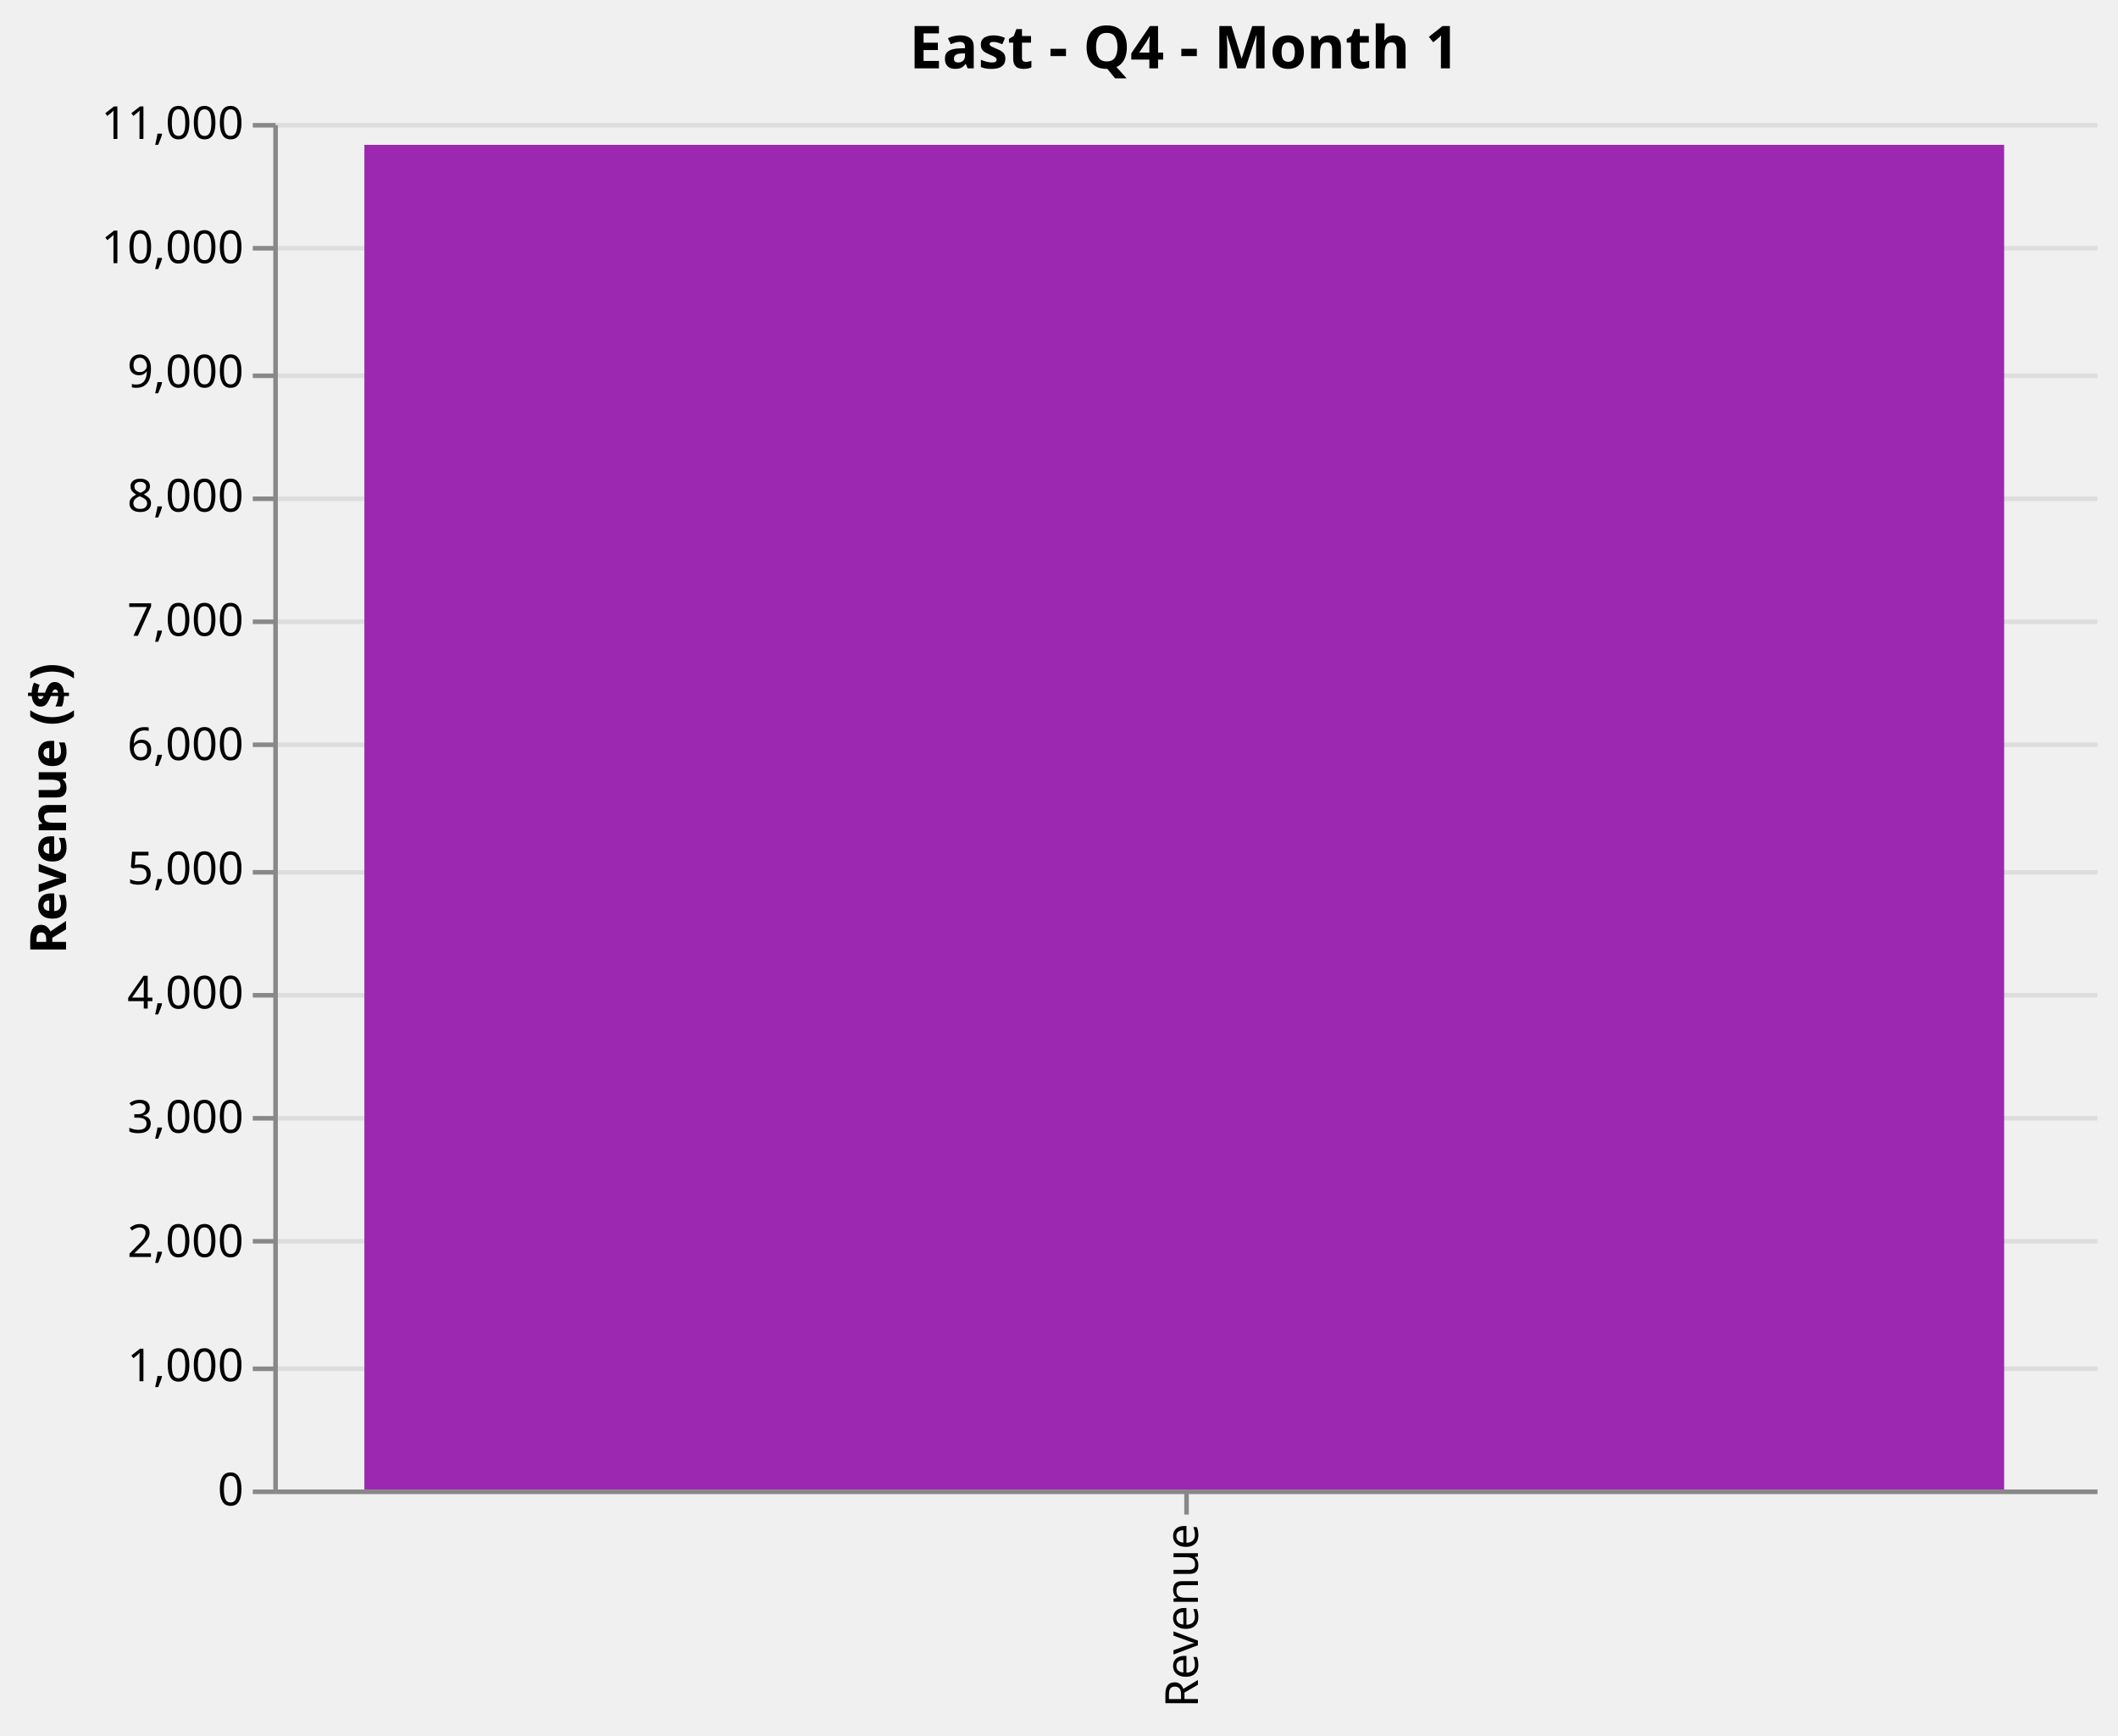
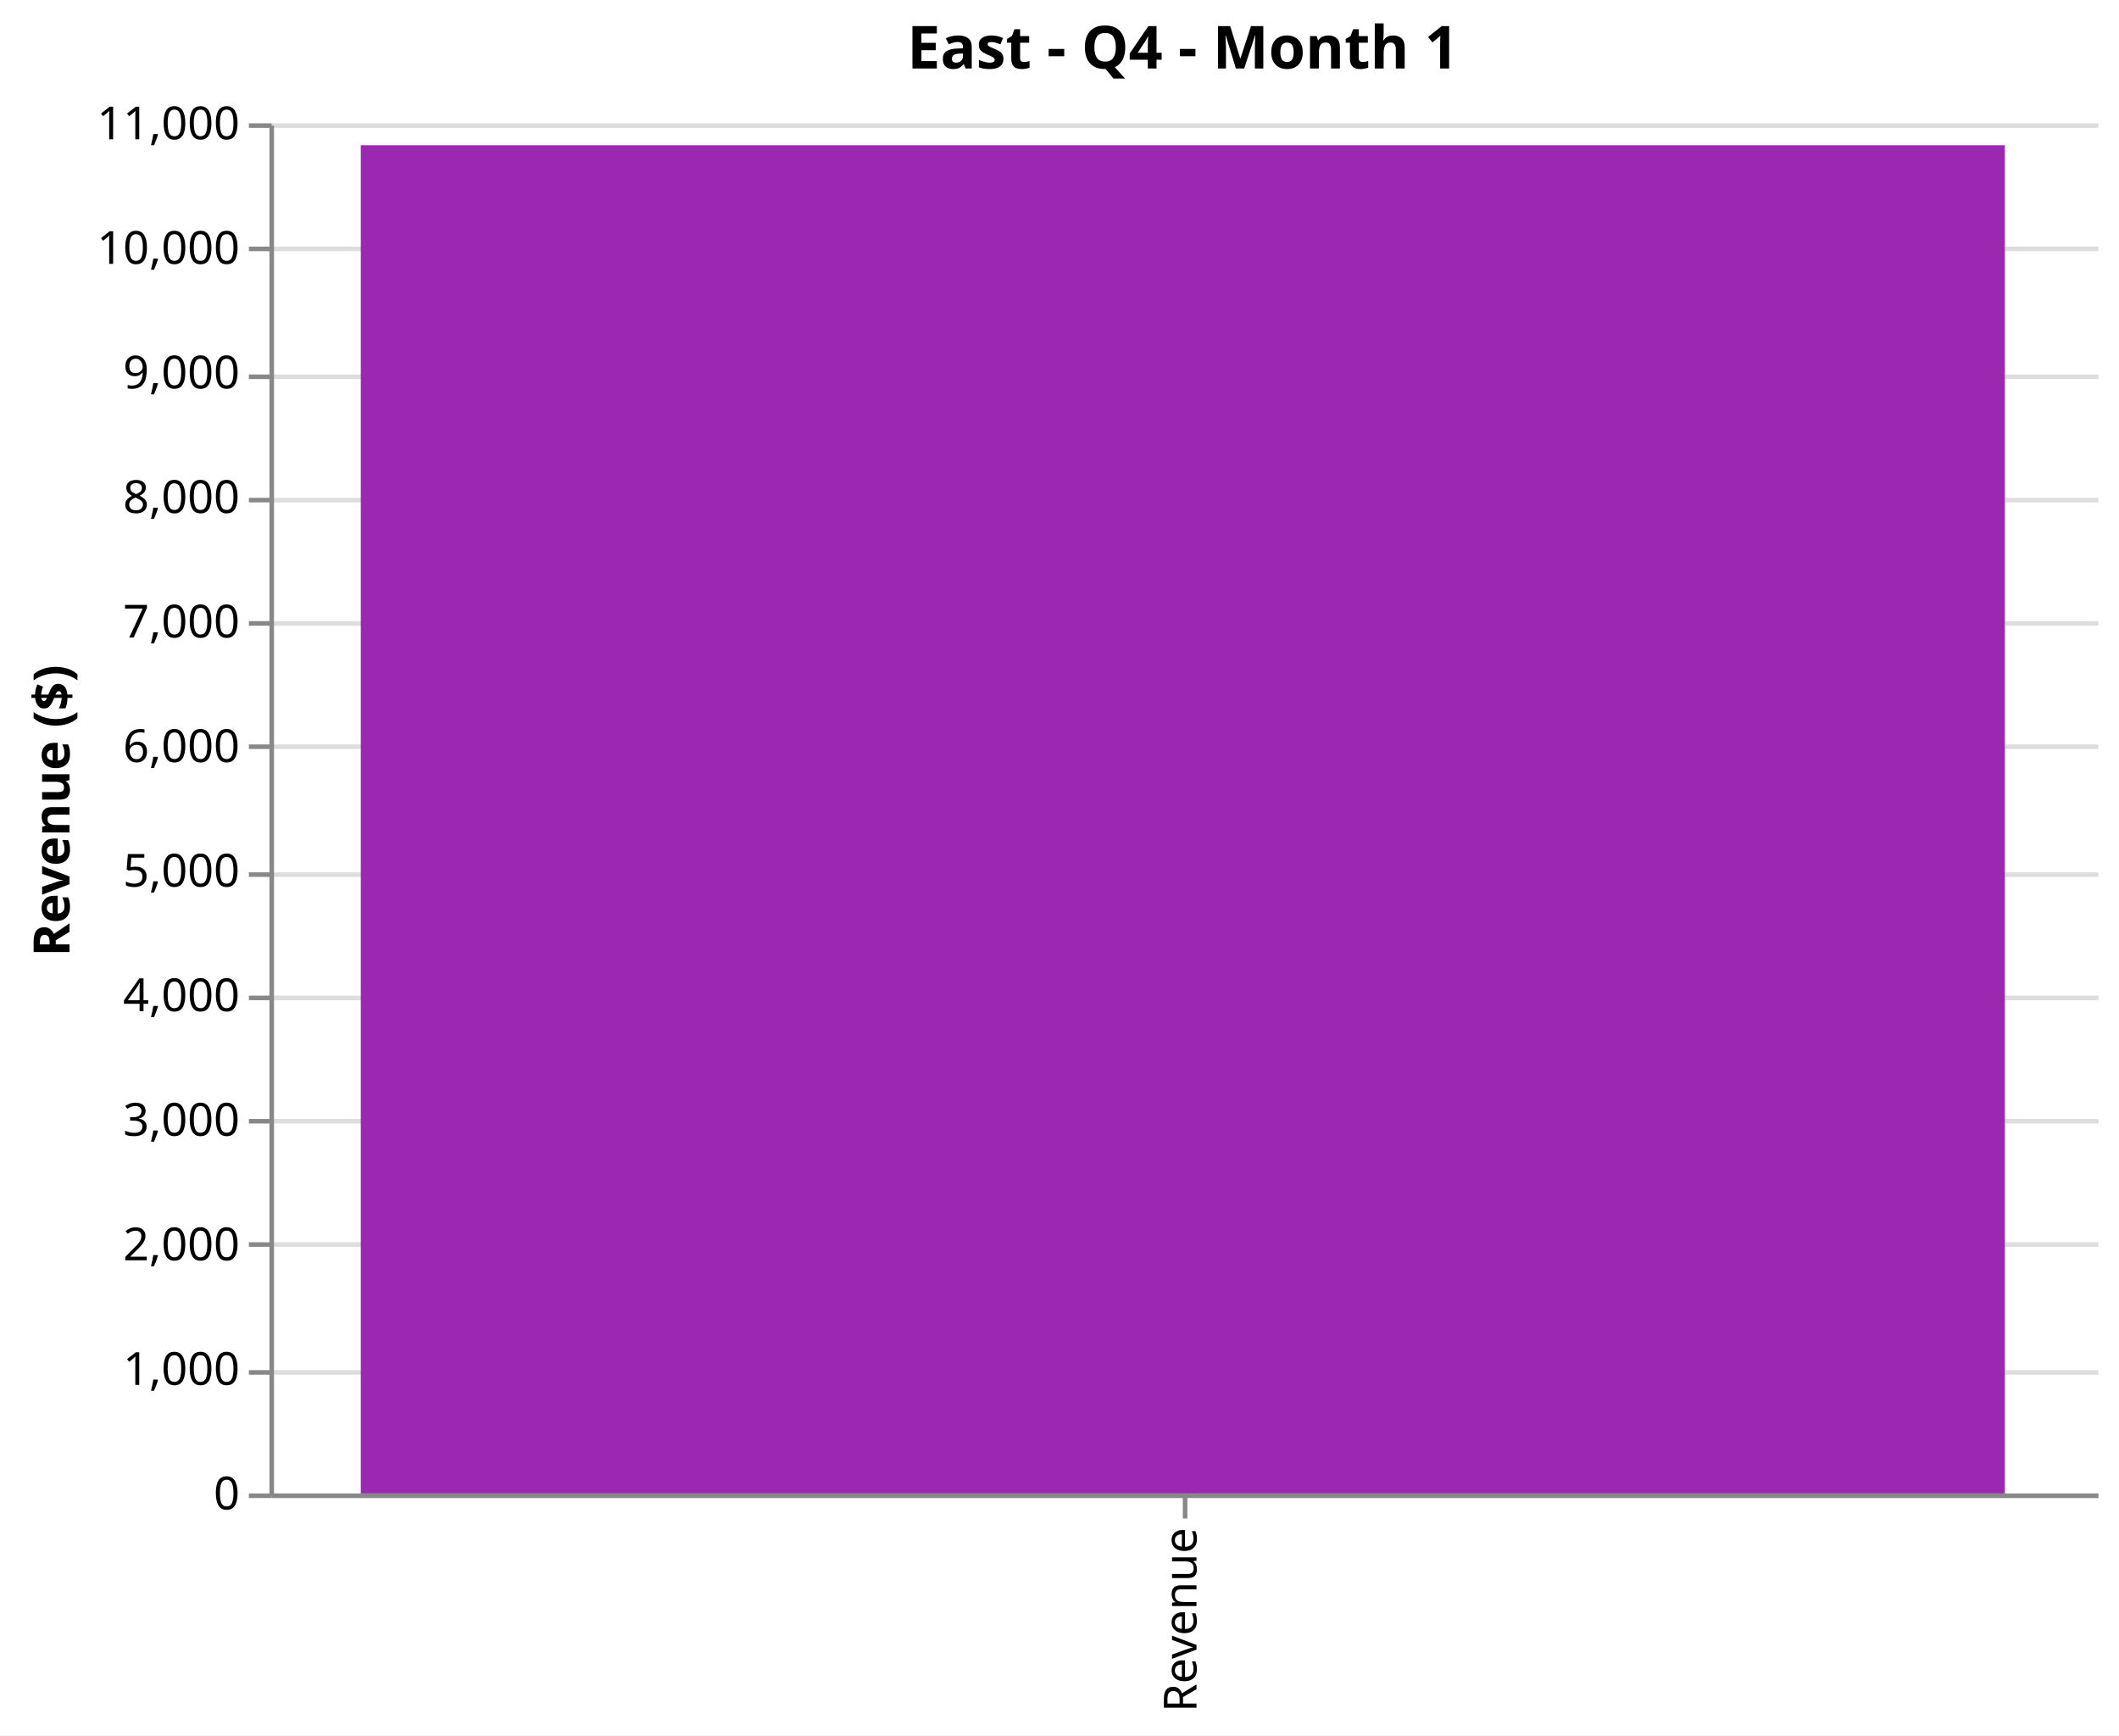
- <svg xmlns="http://www.w3.org/2000/svg" class="marks" width="465" height="381" viewBox="0 0 465 381" version="1.1">
-   <g transform="translate(60,27)">
-     <g class="mark-group role-frame root">
+ <svg xmlns="http://www.w3.org/2000/svg" version="1.1" class="marks" width="464" height="380" viewBox="0 0 464 380">
+   <rect width="464" height="380" fill="white" />
+   <g fill="none" stroke-miterlimit="10" transform="translate(59,27)">
+     <g class="mark-group role-frame root" role="graphics-object" aria-roledescription="group mark container">
      <g transform="translate(0,0)">
-         <path class="background" d="M0,0h400v300h-400Z" style="fill: none;" />
+         <path class="background" aria-hidden="true" d="M0,0h400v300h-400Z" />
        <g>
-           <g class="mark-group role-axis">
+           <g class="mark-group role-axis" aria-hidden="true">
            <g transform="translate(0.5,0.5)">
-               <path class="background" d="M0,0h0v0h0Z" style="pointer-events: none; fill: none;" />
+               <path class="background" aria-hidden="true" d="M0,0h0v0h0Z" pointer-events="none" />
              <g>
-                 <g class="mark-rule role-axis-grid" style="pointer-events: none;">
-                   <line transform="translate(0,300)" x2="400" y2="0" style="fill: none; stroke: #ddd; stroke-width: 1; opacity: 1;" />
-                   <line transform="translate(0,273)" x2="400" y2="0" style="fill: none; stroke: #ddd; stroke-width: 1; opacity: 1;" />
-                   <line transform="translate(0,245)" x2="400" y2="0" style="fill: none; stroke: #ddd; stroke-width: 1; opacity: 1;" />
-                   <line transform="translate(0,218)" x2="400" y2="0" style="fill: none; stroke: #ddd; stroke-width: 1; opacity: 1;" />
-                   <line transform="translate(0,191)" x2="400" y2="0" style="fill: none; stroke: #ddd; stroke-width: 1; opacity: 1;" />
-                   <line transform="translate(0,164)" x2="400" y2="0" style="fill: none; stroke: #ddd; stroke-width: 1; opacity: 1;" />
-                   <line transform="translate(0,136)" x2="400" y2="0" style="fill: none; stroke: #ddd; stroke-width: 1; opacity: 1;" />
-                   <line transform="translate(0,109)" x2="400" y2="0" style="fill: none; stroke: #ddd; stroke-width: 1; opacity: 1;" />
-                   <line transform="translate(0,82)" x2="400" y2="0" style="fill: none; stroke: #ddd; stroke-width: 1; opacity: 1;" />
-                   <line transform="translate(0,55)" x2="400" y2="0" style="fill: none; stroke: #ddd; stroke-width: 1; opacity: 1;" />
-                   <line transform="translate(0,27)" x2="400" y2="0" style="fill: none; stroke: #ddd; stroke-width: 1; opacity: 1;" />
-                   <line transform="translate(0,0)" x2="400" y2="0" style="fill: none; stroke: #ddd; stroke-width: 1; opacity: 1;" />
+                 <g class="mark-rule role-axis-grid" pointer-events="none">
+                   <line transform="translate(0,300)" x2="400" y2="0" stroke="#ddd" stroke-width="1" opacity="1" />
+                   <line transform="translate(0,273)" x2="400" y2="0" stroke="#ddd" stroke-width="1" opacity="1" />
+                   <line transform="translate(0,245)" x2="400" y2="0" stroke="#ddd" stroke-width="1" opacity="1" />
+                   <line transform="translate(0,218)" x2="400" y2="0" stroke="#ddd" stroke-width="1" opacity="1" />
+                   <line transform="translate(0,191)" x2="400" y2="0" stroke="#ddd" stroke-width="1" opacity="1" />
+                   <line transform="translate(0,164)" x2="400" y2="0" stroke="#ddd" stroke-width="1" opacity="1" />
+                   <line transform="translate(0,136)" x2="400" y2="0" stroke="#ddd" stroke-width="1" opacity="1" />
+                   <line transform="translate(0,109)" x2="400" y2="0" stroke="#ddd" stroke-width="1" opacity="1" />
+                   <line transform="translate(0,82)" x2="400" y2="0" stroke="#ddd" stroke-width="1" opacity="1" />
+                   <line transform="translate(0,55)" x2="400" y2="0" stroke="#ddd" stroke-width="1" opacity="1" />
+                   <line transform="translate(0,27)" x2="400" y2="0" stroke="#ddd" stroke-width="1" opacity="1" />
+                   <line transform="translate(0,0)" x2="400" y2="0" stroke="#ddd" stroke-width="1" opacity="1" />
                </g>
              </g>
+               <path class="foreground" aria-hidden="true" d="" pointer-events="none" display="none" />
            </g>
          </g>
-           <g class="mark-rect role-mark marks">
-             <path d="M20,4.8h360v295.2h-360Z" style="fill: #9C27B0;" />
+           <g class="mark-group role-axis" role="graphics-symbol" aria-roledescription="axis" aria-label="X-axis for a discrete scale with 1 value: Revenue">
+             <g transform="translate(0.5,300.5)">
+               <path class="background" aria-hidden="true" d="M0,0h0v0h0Z" pointer-events="none" />
+               <g>
+                 <g class="mark-rule role-axis-tick" pointer-events="none">
+                   <line transform="translate(200,0)" x2="0" y2="5" stroke="#888" stroke-width="1" opacity="1" />
+                 </g>
+                 <g class="mark-text role-axis-label" pointer-events="none">
+                   <text text-anchor="end" transform="translate(199.5,7) rotate(270) translate(0,3)" font-family="sans-serif" font-size="10px" fill="#000" opacity="1">Revenue</text>
+                 </g>
+                 <g class="mark-rule role-axis-domain" pointer-events="none">
+                   <line transform="translate(0,0)" x2="400" y2="0" stroke="#888" stroke-width="1" opacity="1" />
+                 </g>
+               </g>
+               <path class="foreground" aria-hidden="true" d="" pointer-events="none" display="none" />
+             </g>
+           </g>
+           <g class="mark-group role-axis" role="graphics-symbol" aria-roledescription="axis" aria-label="Y-axis titled 'Revenue ($)' for a linear scale with values from 0 to 11,000">
+             <g transform="translate(0.5,0.5)">
+               <path class="background" aria-hidden="true" d="M0,0h0v0h0Z" pointer-events="none" />
+               <g>
+                 <g class="mark-rule role-axis-tick" pointer-events="none">
+                   <line transform="translate(0,300)" x2="-5" y2="0" stroke="#888" stroke-width="1" opacity="1" />
+                   <line transform="translate(0,273)" x2="-5" y2="0" stroke="#888" stroke-width="1" opacity="1" />
+                   <line transform="translate(0,245)" x2="-5" y2="0" stroke="#888" stroke-width="1" opacity="1" />
+                   <line transform="translate(0,218)" x2="-5" y2="0" stroke="#888" stroke-width="1" opacity="1" />
+                   <line transform="translate(0,191)" x2="-5" y2="0" stroke="#888" stroke-width="1" opacity="1" />
+                   <line transform="translate(0,164)" x2="-5" y2="0" stroke="#888" stroke-width="1" opacity="1" />
+                   <line transform="translate(0,136)" x2="-5" y2="0" stroke="#888" stroke-width="1" opacity="1" />
+                   <line transform="translate(0,109)" x2="-5" y2="0" stroke="#888" stroke-width="1" opacity="1" />
+                   <line transform="translate(0,82)" x2="-5" y2="0" stroke="#888" stroke-width="1" opacity="1" />
+                   <line transform="translate(0,55)" x2="-5" y2="0" stroke="#888" stroke-width="1" opacity="1" />
+                   <line transform="translate(0,27)" x2="-5" y2="0" stroke="#888" stroke-width="1" opacity="1" />
+                   <line transform="translate(0,0)" x2="-5" y2="0" stroke="#888" stroke-width="1" opacity="1" />
+                 </g>
+                 <g class="mark-text role-axis-label" pointer-events="none">
+                   <text text-anchor="end" transform="translate(-7,303)" font-family="sans-serif" font-size="10px" fill="#000" opacity="1">0</text>
+                   <text text-anchor="end" transform="translate(-7,275.7273)" font-family="sans-serif" font-size="10px" fill="#000" opacity="1">1,000</text>
+                   <text text-anchor="end" transform="translate(-7,248.4545)" font-family="sans-serif" font-size="10px" fill="#000" opacity="1">2,000</text>
+                   <text text-anchor="end" transform="translate(-7,221.1818)" font-family="sans-serif" font-size="10px" fill="#000" opacity="1">3,000</text>
+                   <text text-anchor="end" transform="translate(-7,193.9091)" font-family="sans-serif" font-size="10px" fill="#000" opacity="1">4,000</text>
+                   <text text-anchor="end" transform="translate(-7,166.6364)" font-family="sans-serif" font-size="10px" fill="#000" opacity="1">5,000</text>
+                   <text text-anchor="end" transform="translate(-7,139.3636)" font-family="sans-serif" font-size="10px" fill="#000" opacity="1">6,000</text>
+                   <text text-anchor="end" transform="translate(-7,112.0909)" font-family="sans-serif" font-size="10px" fill="#000" opacity="1">7,000</text>
+                   <text text-anchor="end" transform="translate(-7,84.81818)" font-family="sans-serif" font-size="10px" fill="#000" opacity="1">8,000</text>
+                   <text text-anchor="end" transform="translate(-7,57.54545)" font-family="sans-serif" font-size="10px" fill="#000" opacity="1">9,000</text>
+                   <text text-anchor="end" transform="translate(-7,30.27273)" font-family="sans-serif" font-size="10px" fill="#000" opacity="1">10,000</text>
+                   <text text-anchor="end" transform="translate(-7,3)" font-family="sans-serif" font-size="10px" fill="#000" opacity="1">11,000</text>
+                 </g>
+                 <g class="mark-rule role-axis-domain" pointer-events="none">
+                   <line transform="translate(0,300)" x2="0" y2="-300" stroke="#888" stroke-width="1" opacity="1" />
+                 </g>
+                 <g class="mark-text role-axis-title" pointer-events="none">
+                   <text text-anchor="middle" transform="translate(-42.27832,150) rotate(-90) translate(0,-2)" font-family="sans-serif" font-size="11px" font-weight="bold" fill="#000" opacity="1">Revenue ($)</text>
+                 </g>
+               </g>
+               <path class="foreground" aria-hidden="true" d="" pointer-events="none" display="none" />
+             </g>
+           </g>
+           <g class="mark-rect role-mark marks" role="graphics-object" aria-roledescription="rect mark container">
+             <path aria-label="Category: Revenue; Value: 10824" role="graphics-symbol" aria-roledescription="bar" d="M20,4.8h360v295.2h-360Z" fill="#9C27B0" />
          </g>
          <g class="mark-group role-title">
            <g transform="translate(200,-22)">
-               <path class="background" d="M0,0h0v0h0Z" style="pointer-events: none; fill: none;" />
+               <path class="background" aria-hidden="true" d="M0,0h0v0h0Z" pointer-events="none" />
              <g>
-                 <g class="mark-text role-title-text" style="pointer-events: none;">
-                   <text text-anchor="middle" transform="translate(0,10)" style="font-family: sans-serif; font-size: 13px; font-weight: bold; fill: #000; opacity: 1;">East - Q4 - Month 1</text>
+                 <g class="mark-text role-title-text" role="graphics-symbol" aria-roledescription="title" aria-label="Title text 'East - Q4 - Month 1'" pointer-events="none">
+                   <text text-anchor="middle" transform="translate(0,10)" font-family="sans-serif" font-size="13px" font-weight="bold" fill="#000" opacity="1">East - Q4 - Month 1</text>
                </g>
              </g>
-             </g>
-           </g>
-           <g class="mark-group role-axis">
-             <g transform="translate(0.5,300.5)">
-               <path class="background" d="M0,0h0v0h0Z" style="pointer-events: none; fill: none;" />
-               <g>
-                 <g class="mark-rule role-axis-tick" style="pointer-events: none;">
-                   <line transform="translate(200,0)" x2="0" y2="5" style="fill: none; stroke: #888; stroke-width: 1; opacity: 1;" />
-                 </g>
-                 <g class="mark-text role-axis-label" style="pointer-events: none;">
-                   <text text-anchor="end" transform="translate(199.5,7) rotate(270) translate(0,3)" style="font-family: sans-serif; font-size: 10px; fill: #000; opacity: 1;">Revenue</text>
-                 </g>
-                 <g class="mark-rule role-axis-domain" style="pointer-events: none;">
-                   <line transform="translate(0,0)" x2="400" y2="0" style="fill: none; stroke: #888; stroke-width: 1; opacity: 1;" />
-                 </g>
-               </g>
-             </g>
-           </g>
-           <g class="mark-group role-axis">
-             <g transform="translate(0.5,0.5)">
-               <path class="background" d="M0,0h0v0h0Z" style="pointer-events: none; fill: none;" />
-               <g>
-                 <g class="mark-rule role-axis-tick" style="pointer-events: none;">
-                   <line transform="translate(0,300)" x2="-5" y2="0" style="fill: none; stroke: #888; stroke-width: 1; opacity: 1;" />
-                   <line transform="translate(0,273)" x2="-5" y2="0" style="fill: none; stroke: #888; stroke-width: 1; opacity: 1;" />
-                   <line transform="translate(0,245)" x2="-5" y2="0" style="fill: none; stroke: #888; stroke-width: 1; opacity: 1;" />
-                   <line transform="translate(0,218)" x2="-5" y2="0" style="fill: none; stroke: #888; stroke-width: 1; opacity: 1;" />
-                   <line transform="translate(0,191)" x2="-5" y2="0" style="fill: none; stroke: #888; stroke-width: 1; opacity: 1;" />
-                   <line transform="translate(0,164)" x2="-5" y2="0" style="fill: none; stroke: #888; stroke-width: 1; opacity: 1;" />
-                   <line transform="translate(0,136)" x2="-5" y2="0" style="fill: none; stroke: #888; stroke-width: 1; opacity: 1;" />
-                   <line transform="translate(0,109)" x2="-5" y2="0" style="fill: none; stroke: #888; stroke-width: 1; opacity: 1;" />
-                   <line transform="translate(0,82)" x2="-5" y2="0" style="fill: none; stroke: #888; stroke-width: 1; opacity: 1;" />
-                   <line transform="translate(0,55)" x2="-5" y2="0" style="fill: none; stroke: #888; stroke-width: 1; opacity: 1;" />
-                   <line transform="translate(0,27)" x2="-5" y2="0" style="fill: none; stroke: #888; stroke-width: 1; opacity: 1;" />
-                   <line transform="translate(0,0)" x2="-5" y2="0" style="fill: none; stroke: #888; stroke-width: 1; opacity: 1;" />
-                 </g>
-                 <g class="mark-text role-axis-label" style="pointer-events: none;">
-                   <text text-anchor="end" transform="translate(-7,303)" style="font-family: sans-serif; font-size: 10px; fill: #000; opacity: 1;">0</text>
-                   <text text-anchor="end" transform="translate(-7,275.7273)" style="font-family: sans-serif; font-size: 10px; fill: #000; opacity: 1;">1,000</text>
-                   <text text-anchor="end" transform="translate(-7,248.4545)" style="font-family: sans-serif; font-size: 10px; fill: #000; opacity: 1;">2,000</text>
-                   <text text-anchor="end" transform="translate(-7,221.1818)" style="font-family: sans-serif; font-size: 10px; fill: #000; opacity: 1;">3,000</text>
-                   <text text-anchor="end" transform="translate(-7,193.9091)" style="font-family: sans-serif; font-size: 10px; fill: #000; opacity: 1;">4,000</text>
-                   <text text-anchor="end" transform="translate(-7,166.6364)" style="font-family: sans-serif; font-size: 10px; fill: #000; opacity: 1;">5,000</text>
-                   <text text-anchor="end" transform="translate(-7,139.3636)" style="font-family: sans-serif; font-size: 10px; fill: #000; opacity: 1;">6,000</text>
-                   <text text-anchor="end" transform="translate(-7,112.0909)" style="font-family: sans-serif; font-size: 10px; fill: #000; opacity: 1;">7,000</text>
-                   <text text-anchor="end" transform="translate(-7,84.81818)" style="font-family: sans-serif; font-size: 10px; fill: #000; opacity: 1;">8,000</text>
-                   <text text-anchor="end" transform="translate(-7,57.54545)" style="font-family: sans-serif; font-size: 10px; fill: #000; opacity: 1;">9,000</text>
-                   <text text-anchor="end" transform="translate(-7,30.27273)" style="font-family: sans-serif; font-size: 10px; fill: #000; opacity: 1;">10,000</text>
-                   <text text-anchor="end" transform="translate(-7,3)" style="font-family: sans-serif; font-size: 10px; fill: #000; opacity: 1;">11,000</text>
-                 </g>
-                 <g class="mark-rule role-axis-domain" style="pointer-events: none;">
-                   <line transform="translate(0,300)" x2="0" y2="-300" style="fill: none; stroke: #888; stroke-width: 1; opacity: 1;" />
-                 </g>
-                 <g class="mark-text role-axis-title" style="pointer-events: none;">
-                   <text text-anchor="middle" transform="translate(-44,150) rotate(-90) translate(0,-2)" style="font-family: sans-serif; font-size: 11px; font-weight: bold; fill: #000; opacity: 1;">Revenue ($)</text>
-                 </g>
-               </g>
+               <path class="foreground" aria-hidden="true" d="" pointer-events="none" display="none" />
            </g>
          </g>
        </g>
+         <path class="foreground" aria-hidden="true" d="" display="none" />
      </g>
    </g>
  </g>
</svg>
